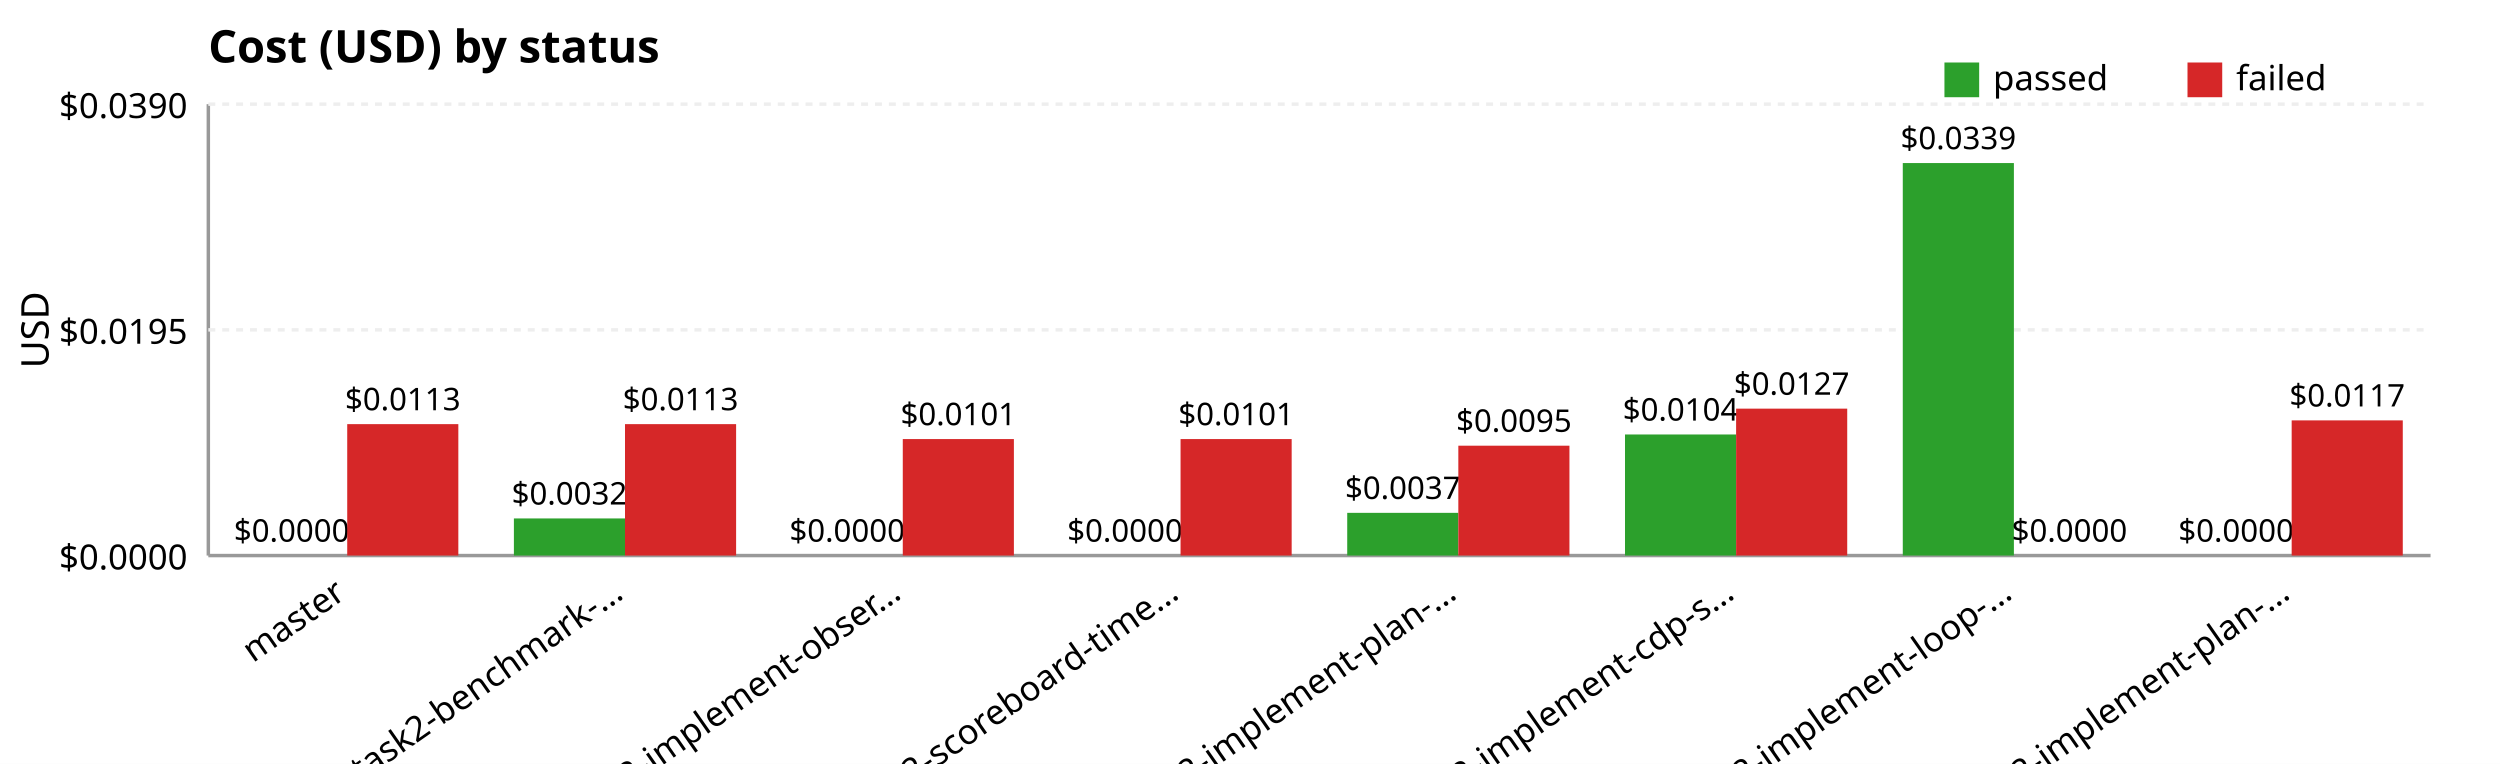
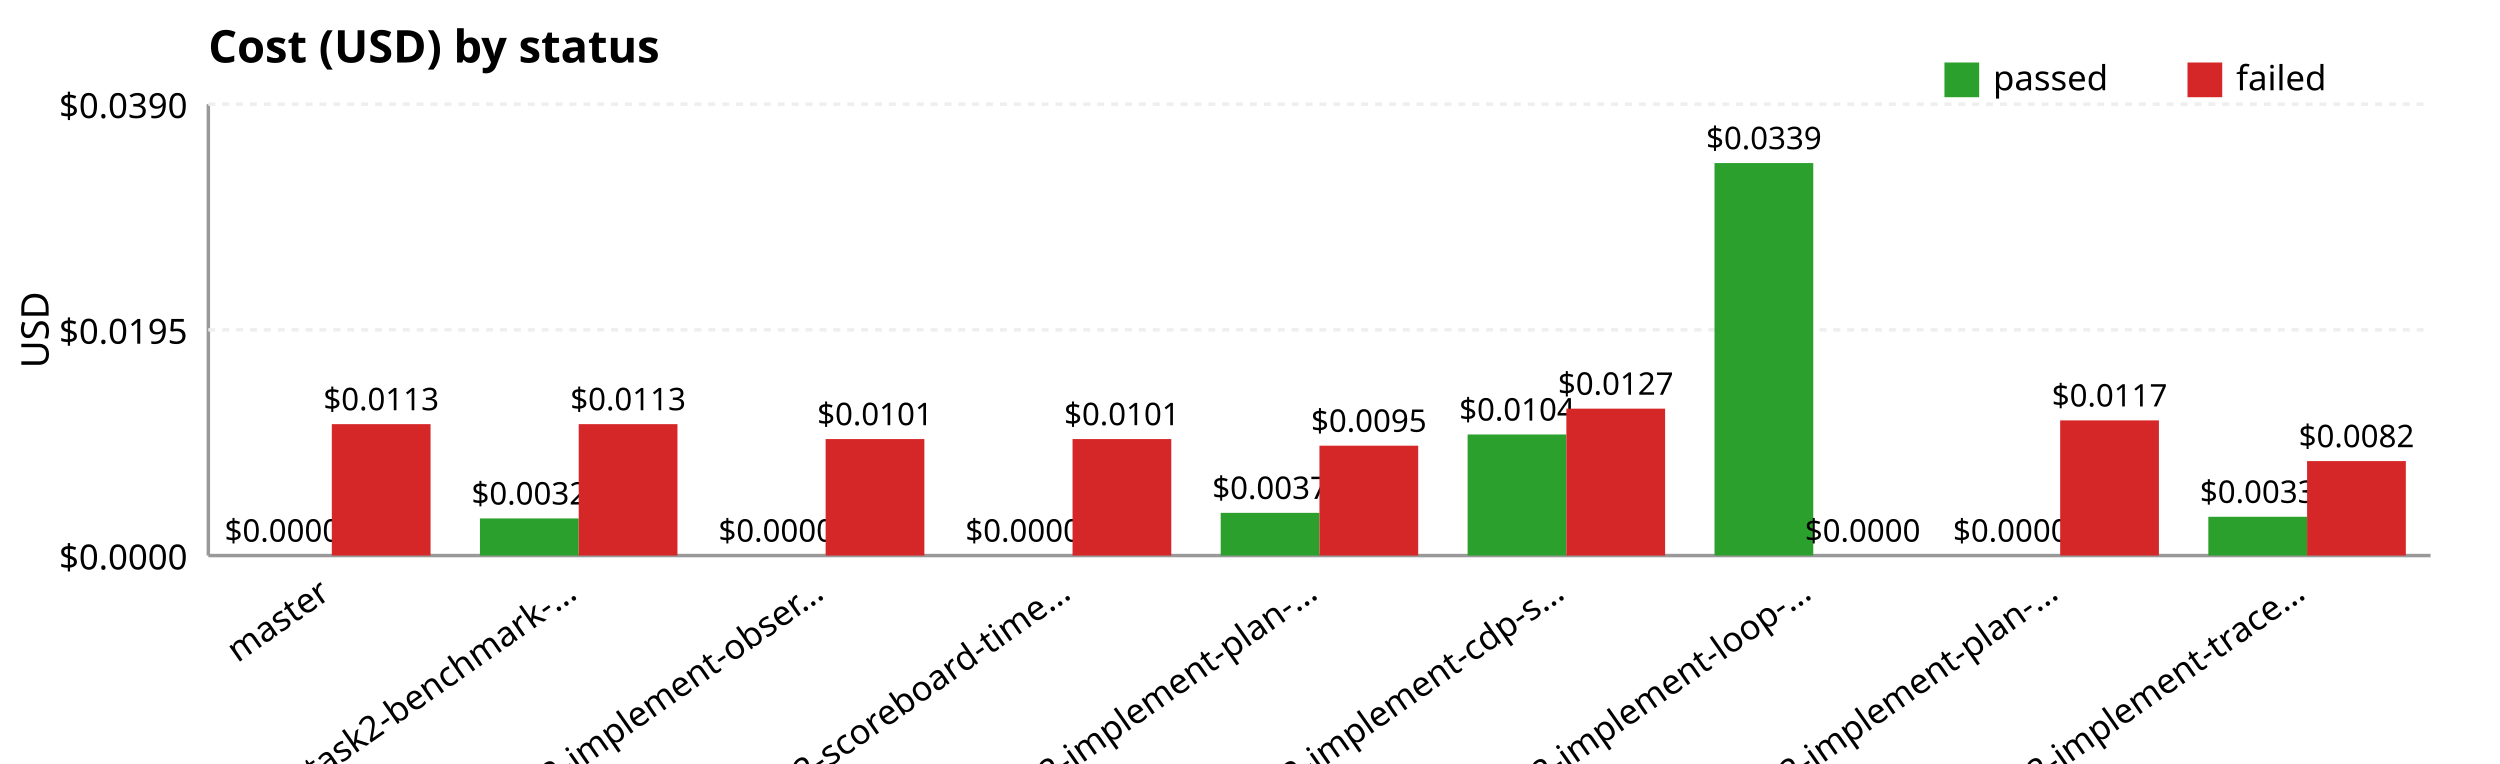
<svg xmlns="http://www.w3.org/2000/svg" viewBox="0 0 720 220" width="720" height="220" font-family="sans-serif">
  <rect width="100%" height="100%" fill="#fff" />
  <text x="60" y="18" font-size="13" font-weight="600">Cost (USD) by status</text>
  <line x1="60" y1="30" x2="60" y2="160" stroke="#999" />
  <line x1="60" y1="160" x2="700" y2="160" stroke="#999" />
  <text x="54" y="164.0" font-size="10" text-anchor="end" fill="#000">$0.0000</text>
  <text x="54" y="99.0" font-size="10" text-anchor="end" fill="#000">$0.0195</text>
  <line x1="60" y1="95.0" x2="700" y2="95.0" stroke="#eee" stroke-dasharray="2,2" />
  <text x="54" y="34.0" font-size="10" text-anchor="end" fill="#000">$0.0390</text>
  <line x1="60" y1="30.0" x2="700" y2="30.0" stroke="#eee" stroke-dasharray="2,2" />
  <text x="14" y="95.0" font-size="11" fill="#000" transform="rotate(-90 14 95.0)" text-anchor="middle">USD</text>
-   <rect x="68.00" y="160.00" width="32.00" height="0.00" fill="#2ca02c" />
-   <text x="84.00" y="156.00" font-size="9" text-anchor="middle" fill="#000">$0.0000</text>
-   <rect x="100.00" y="122.15" width="32.00" height="37.85" fill="#d62728" />
-   <text x="116.00" y="118.15" font-size="9" text-anchor="middle" fill="#000">$0.0113</text>
-   <text x="100.00" y="172" font-size="10" fill="#000" text-anchor="end" transform="rotate(-35 100.00 172)">master</text>
-   <rect x="148.00" y="149.31" width="32.00" height="10.69" fill="#2ca02c" />
-   <text x="164.00" y="145.31" font-size="9" text-anchor="middle" fill="#000">$0.0032</text>
-   <rect x="180.00" y="122.15" width="32.00" height="37.85" fill="#d62728" />
-   <text x="196.00" y="118.15" font-size="9" text-anchor="middle" fill="#000">$0.0113</text>
-   <text x="180.00" y="172" font-size="10" fill="#000" text-anchor="end" transform="rotate(-35 180.00 172)">feat-task2-benchmark-…</text>
-   <rect x="228.00" y="160.00" width="32.00" height="0.00" fill="#2ca02c" />
-   <text x="244.00" y="156.00" font-size="9" text-anchor="middle" fill="#000">$0.0000</text>
-   <rect x="260.00" y="126.45" width="32.00" height="33.55" fill="#d62728" />
-   <text x="276.00" y="122.45" font-size="9" text-anchor="middle" fill="#000">$0.0101</text>
-   <text x="260.00" y="172" font-size="10" fill="#000" text-anchor="end" transform="rotate(-35 260.00 172)">task2-implement-obser…</text>
-   <rect x="308.00" y="160.00" width="32.00" height="0.00" fill="#2ca02c" />
-   <text x="324.00" y="156.00" font-size="9" text-anchor="middle" fill="#000">$0.0000</text>
-   <rect x="340.00" y="126.45" width="32.00" height="33.55" fill="#d62728" />
-   <text x="356.00" y="122.45" font-size="9" text-anchor="middle" fill="#000">$0.0101</text>
-   <text x="340.00" y="172" font-size="10" fill="#000" text-anchor="end" transform="rotate(-35 340.00 172)">task2-scoreboard-time…</text>
-   <rect x="388.00" y="147.70" width="32.00" height="12.30" fill="#2ca02c" />
-   <text x="404.00" y="143.70" font-size="9" text-anchor="middle" fill="#000">$0.0037</text>
-   <rect x="420.00" y="128.36" width="32.00" height="31.64" fill="#d62728" />
-   <text x="436.00" y="124.36" font-size="9" text-anchor="middle" fill="#000">$0.0095</text>
-   <text x="420.00" y="172" font-size="10" fill="#000" text-anchor="end" transform="rotate(-35 420.00 172)">task2-implement-plan-…</text>
-   <rect x="468.00" y="125.13" width="32.00" height="34.87" fill="#2ca02c" />
-   <text x="484.00" y="121.13" font-size="9" text-anchor="middle" fill="#000">$0.0104</text>
-   <rect x="500.00" y="117.69" width="32.00" height="42.31" fill="#d62728" />
-   <text x="516.00" y="113.69" font-size="9" text-anchor="middle" fill="#000">$0.0127</text>
-   <text x="500.00" y="172" font-size="10" fill="#000" text-anchor="end" transform="rotate(-35 500.00 172)">task2-implement-cdp-s…</text>
-   <rect x="548.00" y="46.96" width="32.00" height="113.04" fill="#2ca02c" />
-   <text x="564.00" y="42.96" font-size="9" text-anchor="middle" fill="#000">$0.0339</text>
-   <rect x="580.00" y="160.00" width="32.00" height="0.00" fill="#d62728" />
-   <text x="596.00" y="156.00" font-size="9" text-anchor="middle" fill="#000">$0.0000</text>
-   <text x="580.00" y="172" font-size="10" fill="#000" text-anchor="end" transform="rotate(-35 580.00 172)">task2-implement-loop-…</text>
-   <rect x="628.00" y="160.00" width="32.00" height="0.00" fill="#2ca02c" />
-   <text x="644.00" y="156.00" font-size="9" text-anchor="middle" fill="#000">$0.0000</text>
-   <rect x="660.00" y="121.07" width="32.00" height="38.93" fill="#d62728" />
-   <text x="676.00" y="117.07" font-size="9" text-anchor="middle" fill="#000">$0.0117</text>
-   <text x="660.00" y="172" font-size="10" fill="#000" text-anchor="end" transform="rotate(-35 660.00 172)">task2-implement-plan-…</text>
+   <rect x="67.11" y="160.00" width="28.44" height="0.00" fill="#2ca02c" />
+   <text x="81.33" y="156.00" font-size="9" text-anchor="middle" fill="#000">$0.0000</text>
+   <rect x="95.56" y="122.15" width="28.44" height="37.85" fill="#d62728" />
+   <text x="109.78" y="118.15" font-size="9" text-anchor="middle" fill="#000">$0.0113</text>
+   <text x="95.56" y="172" font-size="10" fill="#000" text-anchor="end" transform="rotate(-35 95.56 172)">master</text>
+   <rect x="138.22" y="149.31" width="28.44" height="10.69" fill="#2ca02c" />
+   <text x="152.44" y="145.31" font-size="9" text-anchor="middle" fill="#000">$0.0032</text>
+   <rect x="166.67" y="122.15" width="28.44" height="37.85" fill="#d62728" />
+   <text x="180.89" y="118.15" font-size="9" text-anchor="middle" fill="#000">$0.0113</text>
+   <text x="166.67" y="172" font-size="10" fill="#000" text-anchor="end" transform="rotate(-35 166.67 172)">feat-task2-benchmark-…</text>
+   <rect x="209.33" y="160.00" width="28.44" height="0.00" fill="#2ca02c" />
+   <text x="223.56" y="156.00" font-size="9" text-anchor="middle" fill="#000">$0.0000</text>
+   <rect x="237.78" y="126.45" width="28.44" height="33.55" fill="#d62728" />
+   <text x="252.00" y="122.45" font-size="9" text-anchor="middle" fill="#000">$0.0101</text>
+   <text x="237.78" y="172" font-size="10" fill="#000" text-anchor="end" transform="rotate(-35 237.78 172)">task2-implement-obser…</text>
+   <rect x="280.44" y="160.00" width="28.44" height="0.00" fill="#2ca02c" />
+   <text x="294.67" y="156.00" font-size="9" text-anchor="middle" fill="#000">$0.0000</text>
+   <rect x="308.89" y="126.45" width="28.44" height="33.55" fill="#d62728" />
+   <text x="323.11" y="122.45" font-size="9" text-anchor="middle" fill="#000">$0.0101</text>
+   <text x="308.89" y="172" font-size="10" fill="#000" text-anchor="end" transform="rotate(-35 308.89 172)">task2-scoreboard-time…</text>
+   <rect x="351.56" y="147.70" width="28.44" height="12.30" fill="#2ca02c" />
+   <text x="365.78" y="143.70" font-size="9" text-anchor="middle" fill="#000">$0.0037</text>
+   <rect x="380.00" y="128.36" width="28.44" height="31.64" fill="#d62728" />
+   <text x="394.22" y="124.36" font-size="9" text-anchor="middle" fill="#000">$0.0095</text>
+   <text x="380.00" y="172" font-size="10" fill="#000" text-anchor="end" transform="rotate(-35 380.00 172)">task2-implement-plan-…</text>
+   <rect x="422.67" y="125.13" width="28.44" height="34.87" fill="#2ca02c" />
+   <text x="436.89" y="121.13" font-size="9" text-anchor="middle" fill="#000">$0.0104</text>
+   <rect x="451.11" y="117.69" width="28.44" height="42.31" fill="#d62728" />
+   <text x="465.33" y="113.69" font-size="9" text-anchor="middle" fill="#000">$0.0127</text>
+   <text x="451.11" y="172" font-size="10" fill="#000" text-anchor="end" transform="rotate(-35 451.11 172)">task2-implement-cdp-s…</text>
+   <rect x="493.78" y="46.96" width="28.44" height="113.04" fill="#2ca02c" />
+   <text x="508.00" y="42.96" font-size="9" text-anchor="middle" fill="#000">$0.0339</text>
+   <rect x="522.22" y="160.00" width="28.44" height="0.00" fill="#d62728" />
+   <text x="536.44" y="156.00" font-size="9" text-anchor="middle" fill="#000">$0.0000</text>
+   <text x="522.22" y="172" font-size="10" fill="#000" text-anchor="end" transform="rotate(-35 522.22 172)">task2-implement-loop-…</text>
+   <rect x="564.89" y="160.00" width="28.44" height="0.00" fill="#2ca02c" />
+   <text x="579.11" y="156.00" font-size="9" text-anchor="middle" fill="#000">$0.0000</text>
+   <rect x="593.33" y="121.07" width="28.44" height="38.93" fill="#d62728" />
+   <text x="607.56" y="117.07" font-size="9" text-anchor="middle" fill="#000">$0.0117</text>
+   <text x="593.33" y="172" font-size="10" fill="#000" text-anchor="end" transform="rotate(-35 593.33 172)">task2-implement-plan-…</text>
+   <rect x="636.00" y="148.83" width="28.44" height="11.17" fill="#2ca02c" />
+   <text x="650.22" y="144.83" font-size="9" text-anchor="middle" fill="#000">$0.0033</text>
+   <rect x="664.44" y="132.79" width="28.44" height="27.21" fill="#d62728" />
+   <text x="678.67" y="128.79" font-size="9" text-anchor="middle" fill="#000">$0.0082</text>
+   <text x="664.44" y="172" font-size="10" fill="#000" text-anchor="end" transform="rotate(-35 664.44 172)">task2-implement-trace…</text>
  <rect x="560" y="18" width="10" height="10" fill="#2ca02c" />
  <text x="574" y="26" font-size="10" fill="#000">passed</text>
  <rect x="630" y="18" width="10" height="10" fill="#d62728" />
  <text x="644" y="26" font-size="10" fill="#000">failed</text>
</svg>
